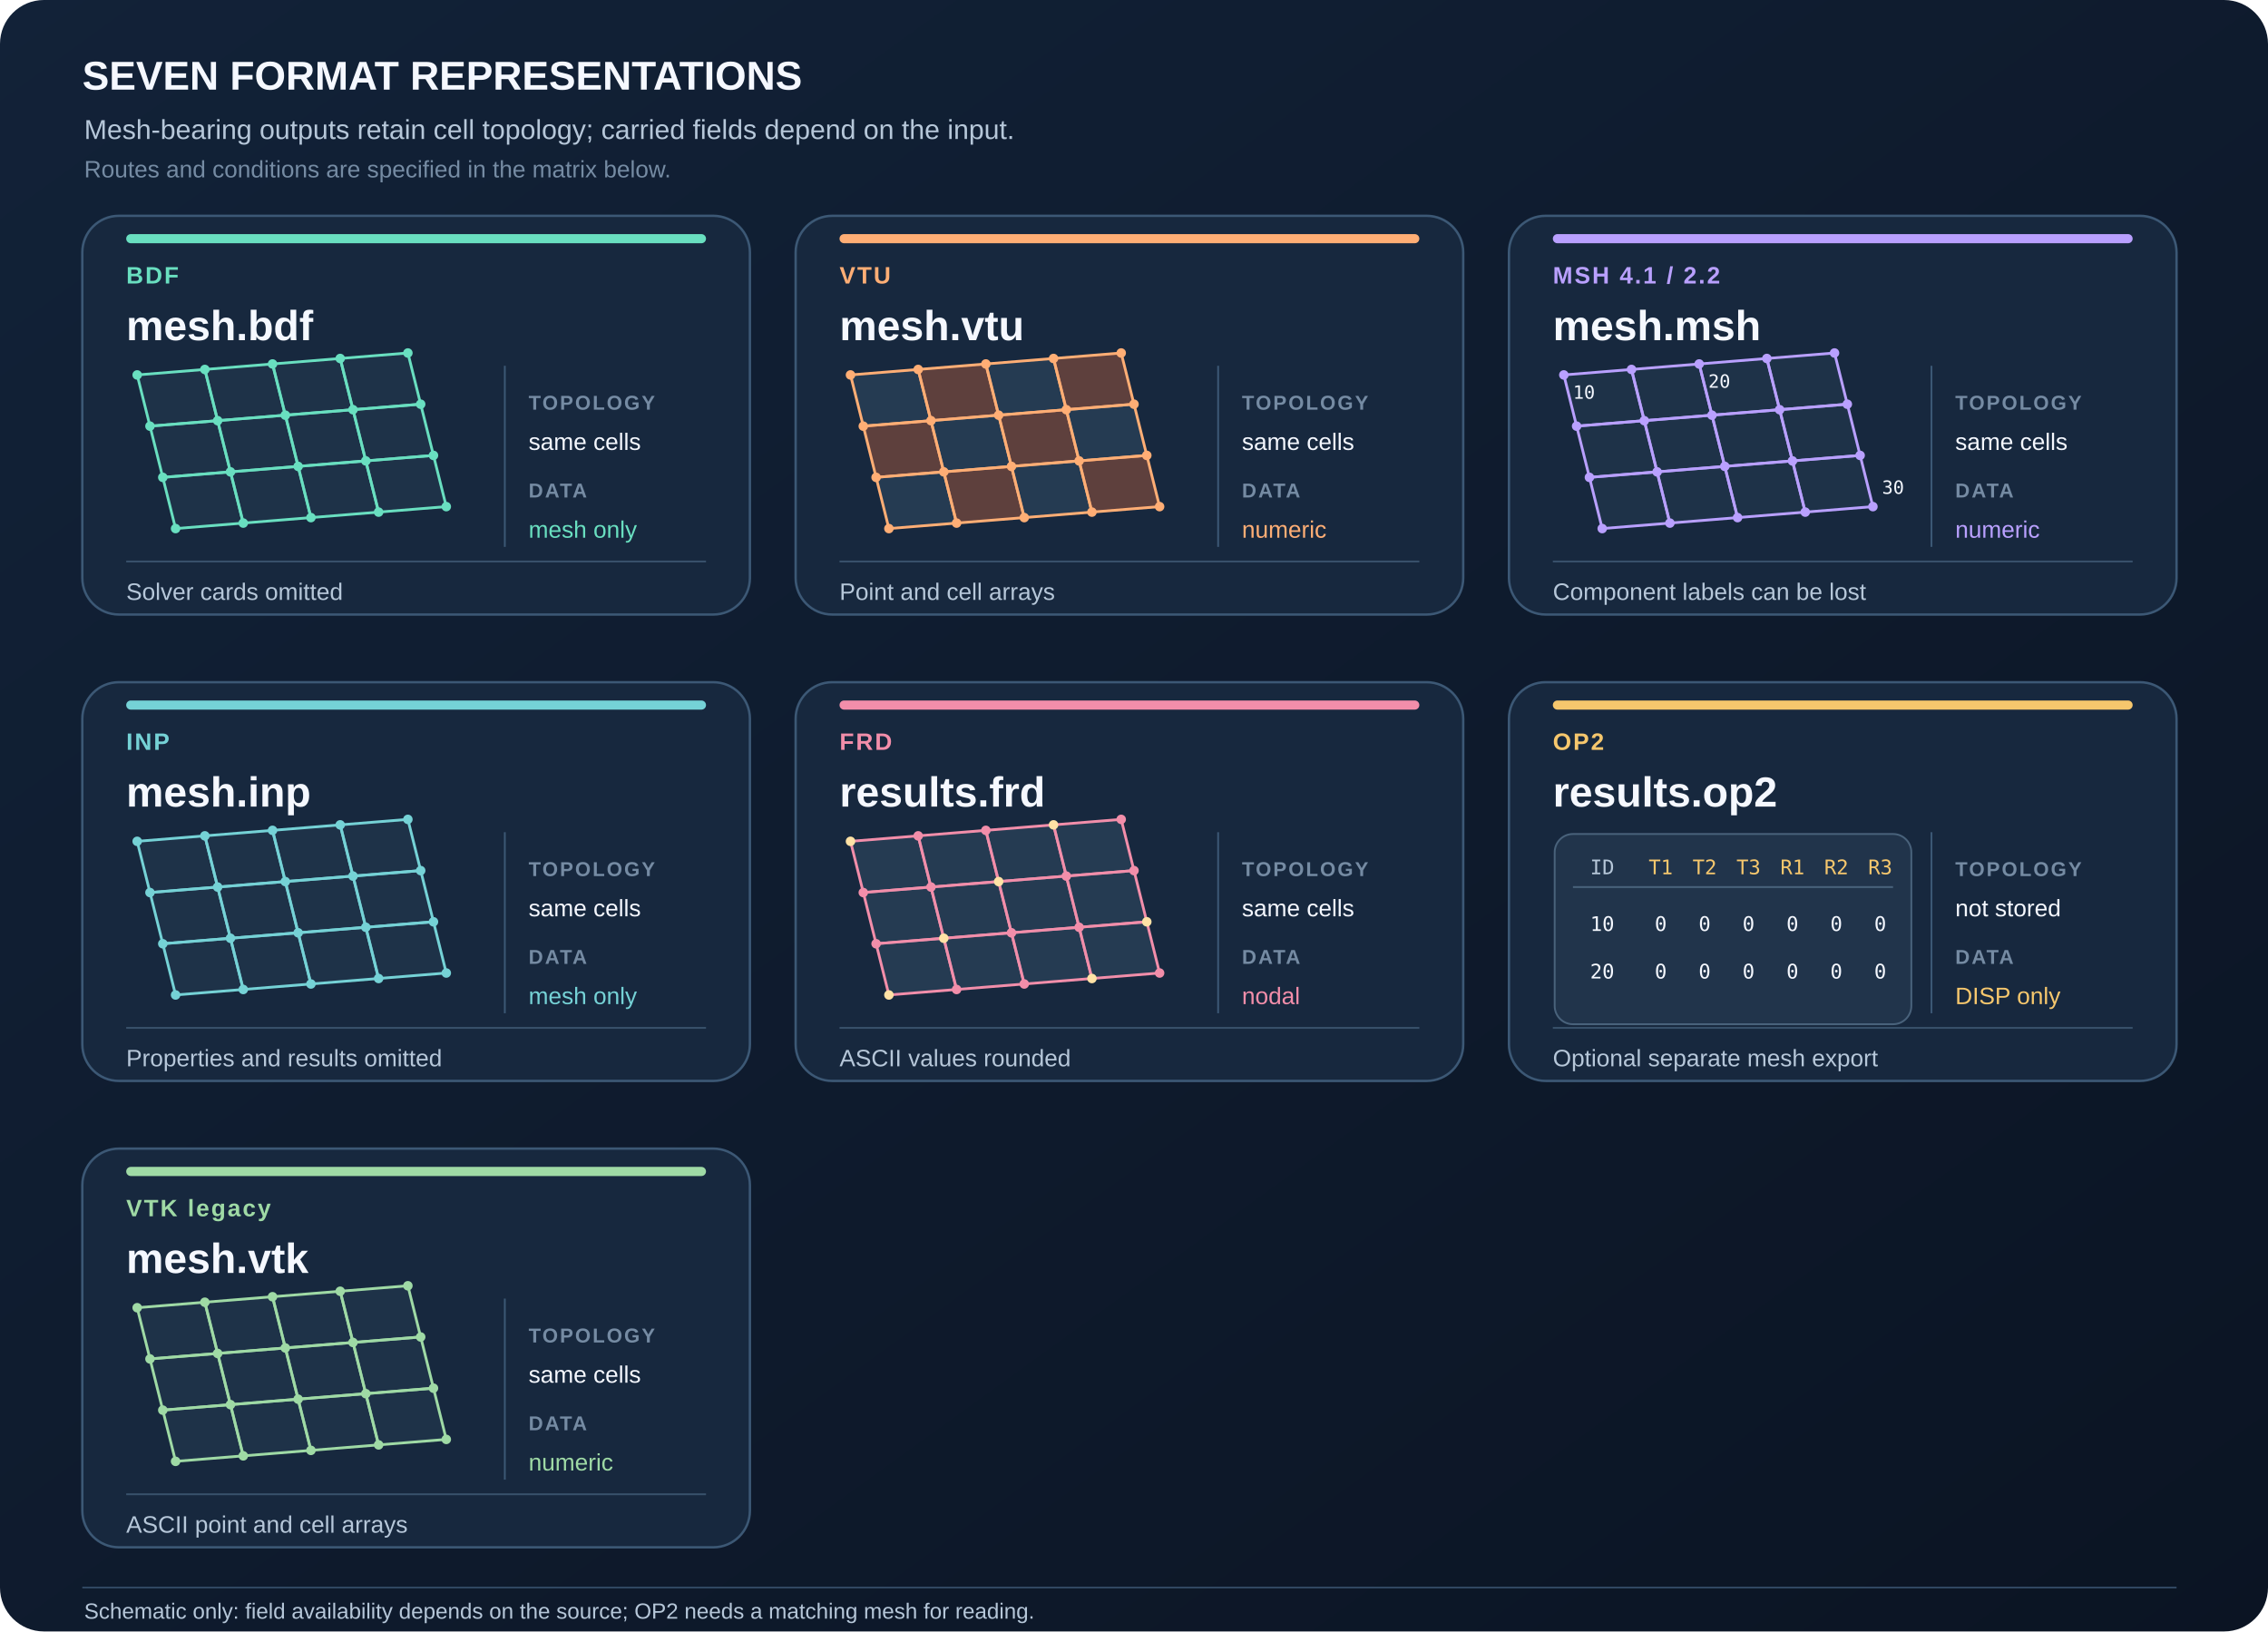
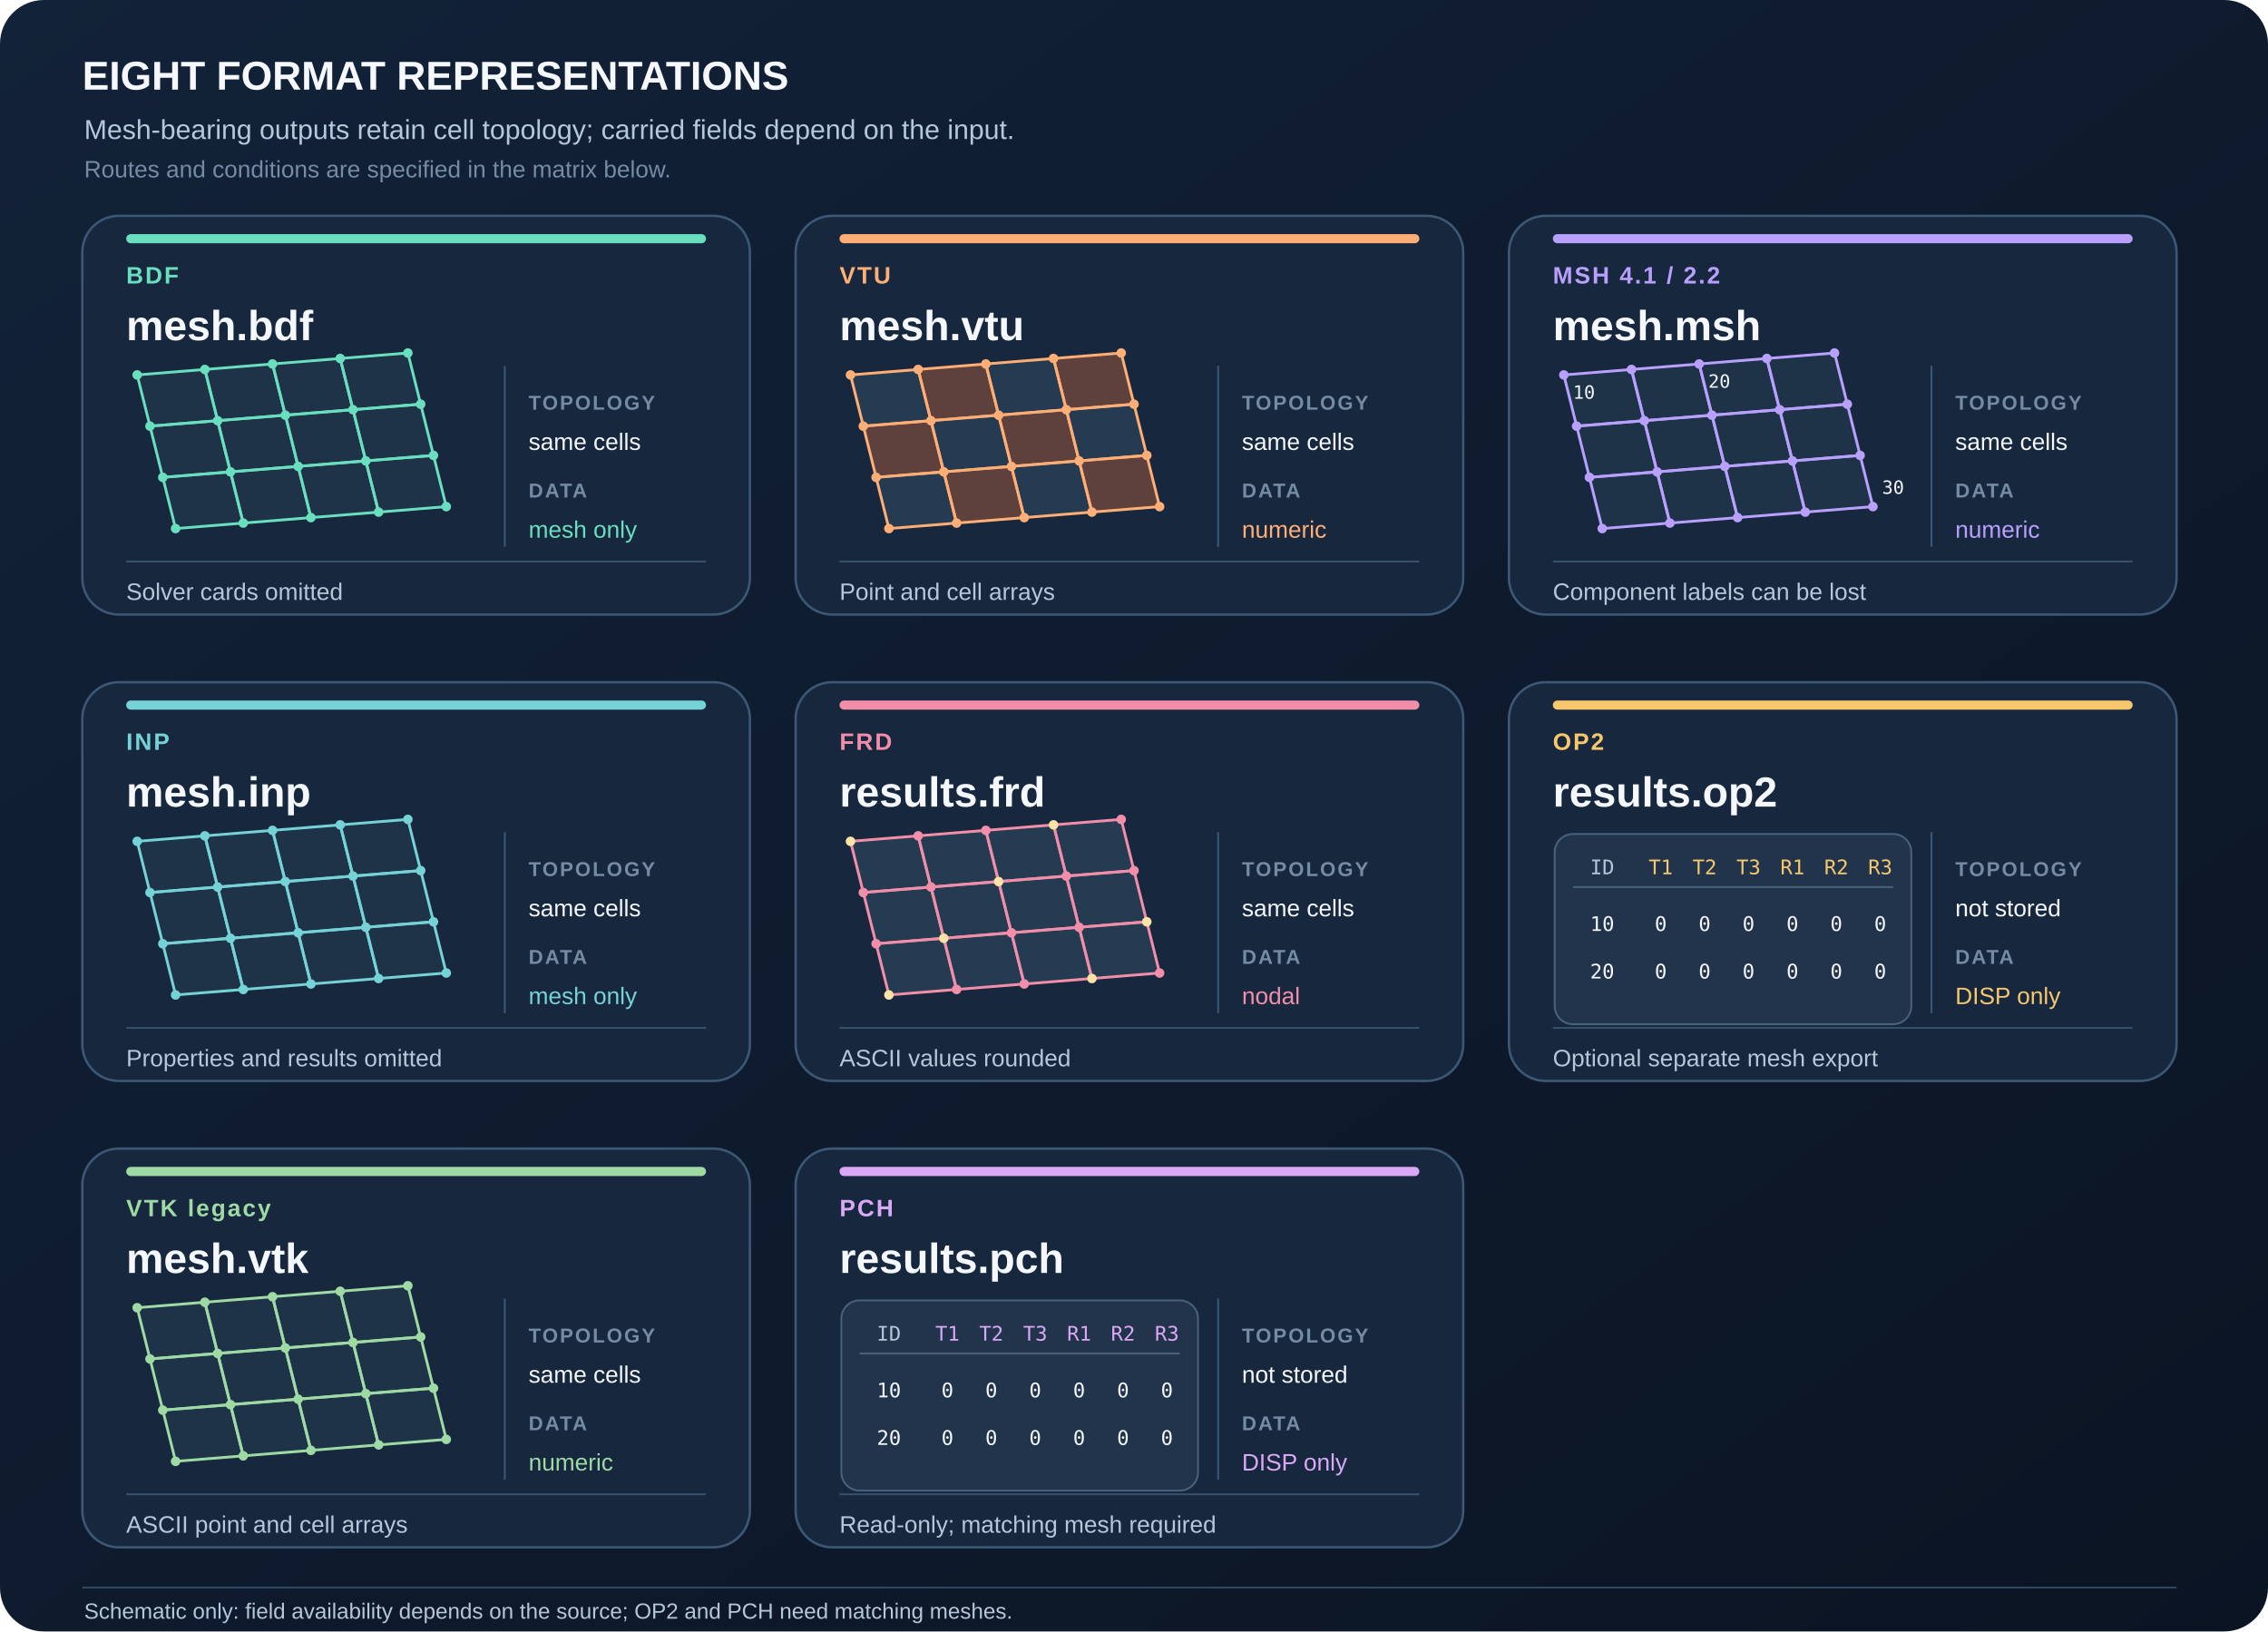
<svg xmlns="http://www.w3.org/2000/svg" width="1240" height="892" viewBox="0 0 1240 892" role="img" aria-labelledby="title description">
  <defs>
    <linearGradient id="background" x1="0" y1="0" x2="1" y2="1">
      <stop offset="0" stop-color="#122238" />
      <stop offset="1" stop-color="#0b1423" />
    </linearGradient>
  </defs>
  <rect width="1240" height="892" rx="24" fill="url(#background)" />
-   <text x="45" y="49" fill="#f5f8ff" font-family="Arial, Helvetica, sans-serif" font-size="22" font-weight="700" letter-spacing="0">SEVEN FORMAT REPRESENTATIONS</text>
+   <text x="45" y="49" fill="#f5f8ff" font-family="Arial, Helvetica, sans-serif" font-size="22" font-weight="700" letter-spacing="0">EIGHT FORMAT REPRESENTATIONS</text>
  <text x="46" y="76" fill="#b6c7d9" font-family="Arial, Helvetica, sans-serif" font-size="15" font-weight="400" letter-spacing="0">Mesh-bearing outputs retain cell topology; carried fields depend on the input.</text>
  <text x="46" y="97" fill="#758ba3" font-family="Arial, Helvetica, sans-serif" font-size="13" font-weight="400" letter-spacing="0">Routes and conditions are specified in the matrix below.</text>
  <rect x="45" y="118" width="365" height="218" rx="20" fill="#17283e" stroke="#3c5875" stroke-width="1.3" />
  <rect x="69" y="128" width="317" height="5" rx="2.5" fill="#69dfc0" />
  <text x="69" y="155" fill="#69dfc0" font-family="Arial, Helvetica, sans-serif" font-size="13" font-weight="700" letter-spacing="1">BDF</text>
  <text x="69" y="186" fill="#f5f8ff" font-family="Arial, Helvetica, sans-serif" font-size="23" font-weight="700" letter-spacing="0">mesh.bdf</text>
  <g aria-hidden="true">
    <polygon points="75,205 112,202 119,230 82,233" fill="#37546b" fill-opacity=".24" stroke="#69dfc0" stroke-width="1.5" stroke-linejoin="round" />
    <polygon points="112,202 149,199 156,227 119,230" fill="#37546b" fill-opacity=".24" stroke="#69dfc0" stroke-width="1.5" stroke-linejoin="round" />
    <polygon points="149,199 186,196 193,224 156,227" fill="#37546b" fill-opacity=".24" stroke="#69dfc0" stroke-width="1.5" stroke-linejoin="round" />
    <polygon points="186,196 223,193 230,221 193,224" fill="#37546b" fill-opacity=".24" stroke="#69dfc0" stroke-width="1.5" stroke-linejoin="round" />
    <polygon points="82,233 119,230 126,258 89,261" fill="#37546b" fill-opacity=".24" stroke="#69dfc0" stroke-width="1.5" stroke-linejoin="round" />
    <polygon points="119,230 156,227 163,255 126,258" fill="#37546b" fill-opacity=".24" stroke="#69dfc0" stroke-width="1.5" stroke-linejoin="round" />
    <polygon points="156,227 193,224 200,252 163,255" fill="#37546b" fill-opacity=".24" stroke="#69dfc0" stroke-width="1.5" stroke-linejoin="round" />
    <polygon points="193,224 230,221 237,249 200,252" fill="#37546b" fill-opacity=".24" stroke="#69dfc0" stroke-width="1.5" stroke-linejoin="round" />
    <polygon points="89,261 126,258 133,286 96,289" fill="#37546b" fill-opacity=".24" stroke="#69dfc0" stroke-width="1.5" stroke-linejoin="round" />
    <polygon points="126,258 163,255 170,283 133,286" fill="#37546b" fill-opacity=".24" stroke="#69dfc0" stroke-width="1.5" stroke-linejoin="round" />
    <polygon points="163,255 200,252 207,280 170,283" fill="#37546b" fill-opacity=".24" stroke="#69dfc0" stroke-width="1.5" stroke-linejoin="round" />
    <polygon points="200,252 237,249 244,277 207,280" fill="#37546b" fill-opacity=".24" stroke="#69dfc0" stroke-width="1.5" stroke-linejoin="round" />
    <circle cx="75" cy="205" r="2.6" fill="#69dfc0" />
    <circle cx="112" cy="202" r="2.6" fill="#69dfc0" />
    <circle cx="149" cy="199" r="2.6" fill="#69dfc0" />
    <circle cx="186" cy="196" r="2.6" fill="#69dfc0" />
    <circle cx="223" cy="193" r="2.6" fill="#69dfc0" />
    <circle cx="82" cy="233" r="2.6" fill="#69dfc0" />
    <circle cx="119" cy="230" r="2.6" fill="#69dfc0" />
    <circle cx="156" cy="227" r="2.6" fill="#69dfc0" />
    <circle cx="193" cy="224" r="2.6" fill="#69dfc0" />
    <circle cx="230" cy="221" r="2.6" fill="#69dfc0" />
    <circle cx="89" cy="261" r="2.6" fill="#69dfc0" />
    <circle cx="126" cy="258" r="2.6" fill="#69dfc0" />
    <circle cx="163" cy="255" r="2.6" fill="#69dfc0" />
    <circle cx="200" cy="252" r="2.6" fill="#69dfc0" />
    <circle cx="237" cy="249" r="2.6" fill="#69dfc0" />
    <circle cx="96" cy="289" r="2.6" fill="#69dfc0" />
    <circle cx="133" cy="286" r="2.6" fill="#69dfc0" />
    <circle cx="170" cy="283" r="2.6" fill="#69dfc0" />
    <circle cx="207" cy="280" r="2.6" fill="#69dfc0" />
    <circle cx="244" cy="277" r="2.6" fill="#69dfc0" />
  </g>
  <path d="M276 200V299" stroke="#3c5875" />
  <text x="289" y="224" fill="#758ba3" font-family="Arial, Helvetica, sans-serif" font-size="11" font-weight="700" letter-spacing="1">TOPOLOGY</text>
  <text x="289" y="246" fill="#f5f8ff" font-family="Arial, Helvetica, sans-serif" font-size="13" font-weight="400" letter-spacing="0">same cells</text>
  <text x="289" y="272" fill="#758ba3" font-family="Arial, Helvetica, sans-serif" font-size="11" font-weight="700" letter-spacing="1">DATA</text>
  <text x="289" y="294" fill="#69dfc0" font-family="Arial, Helvetica, sans-serif" font-size="13" font-weight="400" letter-spacing="0">mesh only</text>
  <path d="M69 307H386" stroke="#38516b" />
  <text x="69" y="328" fill="#b6c7d9" font-family="Arial, Helvetica, sans-serif" font-size="13" font-weight="400" letter-spacing="0">Solver cards omitted</text>
  <rect x="435" y="118" width="365" height="218" rx="20" fill="#17283e" stroke="#3c5875" stroke-width="1.3" />
  <rect x="459" y="128" width="317" height="5" rx="2.5" fill="#ffae75" />
  <text x="459" y="155" fill="#ffae75" font-family="Arial, Helvetica, sans-serif" font-size="13" font-weight="700" letter-spacing="1">VTU</text>
  <text x="459" y="186" fill="#f5f8ff" font-family="Arial, Helvetica, sans-serif" font-size="23" font-weight="700" letter-spacing="0">mesh.vtu</text>
  <g aria-hidden="true">
    <polygon points="465,205 502,202 509,230 472,233" fill="#37546b" fill-opacity=".45" stroke="#ffae75" stroke-width="1.5" stroke-linejoin="round" />
    <polygon points="502,202 539,199 546,227 509,230" fill="#b45e3d" fill-opacity=".45" stroke="#ffae75" stroke-width="1.5" stroke-linejoin="round" />
    <polygon points="539,199 576,196 583,224 546,227" fill="#37546b" fill-opacity=".45" stroke="#ffae75" stroke-width="1.5" stroke-linejoin="round" />
    <polygon points="576,196 613,193 620,221 583,224" fill="#b45e3d" fill-opacity=".45" stroke="#ffae75" stroke-width="1.5" stroke-linejoin="round" />
    <polygon points="472,233 509,230 516,258 479,261" fill="#b45e3d" fill-opacity=".45" stroke="#ffae75" stroke-width="1.5" stroke-linejoin="round" />
    <polygon points="509,230 546,227 553,255 516,258" fill="#37546b" fill-opacity=".45" stroke="#ffae75" stroke-width="1.5" stroke-linejoin="round" />
    <polygon points="546,227 583,224 590,252 553,255" fill="#b45e3d" fill-opacity=".45" stroke="#ffae75" stroke-width="1.5" stroke-linejoin="round" />
    <polygon points="583,224 620,221 627,249 590,252" fill="#37546b" fill-opacity=".45" stroke="#ffae75" stroke-width="1.5" stroke-linejoin="round" />
    <polygon points="479,261 516,258 523,286 486,289" fill="#37546b" fill-opacity=".45" stroke="#ffae75" stroke-width="1.5" stroke-linejoin="round" />
    <polygon points="516,258 553,255 560,283 523,286" fill="#b45e3d" fill-opacity=".45" stroke="#ffae75" stroke-width="1.5" stroke-linejoin="round" />
    <polygon points="553,255 590,252 597,280 560,283" fill="#37546b" fill-opacity=".45" stroke="#ffae75" stroke-width="1.5" stroke-linejoin="round" />
    <polygon points="590,252 627,249 634,277 597,280" fill="#b45e3d" fill-opacity=".45" stroke="#ffae75" stroke-width="1.5" stroke-linejoin="round" />
    <circle cx="465" cy="205" r="2.6" fill="#ffae75" />
    <circle cx="502" cy="202" r="2.6" fill="#ffae75" />
    <circle cx="539" cy="199" r="2.6" fill="#ffae75" />
    <circle cx="576" cy="196" r="2.6" fill="#ffae75" />
    <circle cx="613" cy="193" r="2.6" fill="#ffae75" />
    <circle cx="472" cy="233" r="2.6" fill="#ffae75" />
    <circle cx="509" cy="230" r="2.6" fill="#ffae75" />
    <circle cx="546" cy="227" r="2.6" fill="#ffae75" />
    <circle cx="583" cy="224" r="2.6" fill="#ffae75" />
    <circle cx="620" cy="221" r="2.6" fill="#ffae75" />
    <circle cx="479" cy="261" r="2.6" fill="#ffae75" />
    <circle cx="516" cy="258" r="2.6" fill="#ffae75" />
    <circle cx="553" cy="255" r="2.6" fill="#ffae75" />
    <circle cx="590" cy="252" r="2.6" fill="#ffae75" />
    <circle cx="627" cy="249" r="2.6" fill="#ffae75" />
    <circle cx="486" cy="289" r="2.6" fill="#ffae75" />
    <circle cx="523" cy="286" r="2.6" fill="#ffae75" />
    <circle cx="560" cy="283" r="2.6" fill="#ffae75" />
    <circle cx="597" cy="280" r="2.6" fill="#ffae75" />
    <circle cx="634" cy="277" r="2.6" fill="#ffae75" />
  </g>
  <path d="M666 200V299" stroke="#3c5875" />
  <text x="679" y="224" fill="#758ba3" font-family="Arial, Helvetica, sans-serif" font-size="11" font-weight="700" letter-spacing="1">TOPOLOGY</text>
  <text x="679" y="246" fill="#f5f8ff" font-family="Arial, Helvetica, sans-serif" font-size="13" font-weight="400" letter-spacing="0">same cells</text>
  <text x="679" y="272" fill="#758ba3" font-family="Arial, Helvetica, sans-serif" font-size="11" font-weight="700" letter-spacing="1">DATA</text>
  <text x="679" y="294" fill="#ffae75" font-family="Arial, Helvetica, sans-serif" font-size="13" font-weight="400" letter-spacing="0">numeric</text>
  <path d="M459 307H776" stroke="#38516b" />
  <text x="459" y="328" fill="#b6c7d9" font-family="Arial, Helvetica, sans-serif" font-size="13" font-weight="400" letter-spacing="0">Point and cell arrays</text>
  <rect x="825" y="118" width="365" height="218" rx="20" fill="#17283e" stroke="#3c5875" stroke-width="1.3" />
  <rect x="849" y="128" width="317" height="5" rx="2.5" fill="#b9a0ff" />
  <text x="849" y="155" fill="#b9a0ff" font-family="Arial, Helvetica, sans-serif" font-size="13" font-weight="700" letter-spacing="1">MSH 4.1 / 2.2</text>
  <text x="849" y="186" fill="#f5f8ff" font-family="Arial, Helvetica, sans-serif" font-size="23" font-weight="700" letter-spacing="0">mesh.msh</text>
  <g aria-hidden="true">
    <polygon points="855,205 892,202 899,230 862,233" fill="#37546b" fill-opacity=".24" stroke="#b9a0ff" stroke-width="1.5" stroke-linejoin="round" />
    <polygon points="892,202 929,199 936,227 899,230" fill="#37546b" fill-opacity=".24" stroke="#b9a0ff" stroke-width="1.5" stroke-linejoin="round" />
    <polygon points="929,199 966,196 973,224 936,227" fill="#37546b" fill-opacity=".24" stroke="#b9a0ff" stroke-width="1.5" stroke-linejoin="round" />
    <polygon points="966,196 1003,193 1010,221 973,224" fill="#37546b" fill-opacity=".24" stroke="#b9a0ff" stroke-width="1.5" stroke-linejoin="round" />
    <polygon points="862,233 899,230 906,258 869,261" fill="#37546b" fill-opacity=".24" stroke="#b9a0ff" stroke-width="1.5" stroke-linejoin="round" />
    <polygon points="899,230 936,227 943,255 906,258" fill="#37546b" fill-opacity=".24" stroke="#b9a0ff" stroke-width="1.5" stroke-linejoin="round" />
    <polygon points="936,227 973,224 980,252 943,255" fill="#37546b" fill-opacity=".24" stroke="#b9a0ff" stroke-width="1.5" stroke-linejoin="round" />
    <polygon points="973,224 1010,221 1017,249 980,252" fill="#37546b" fill-opacity=".24" stroke="#b9a0ff" stroke-width="1.5" stroke-linejoin="round" />
    <polygon points="869,261 906,258 913,286 876,289" fill="#37546b" fill-opacity=".24" stroke="#b9a0ff" stroke-width="1.5" stroke-linejoin="round" />
    <polygon points="906,258 943,255 950,283 913,286" fill="#37546b" fill-opacity=".24" stroke="#b9a0ff" stroke-width="1.5" stroke-linejoin="round" />
    <polygon points="943,255 980,252 987,280 950,283" fill="#37546b" fill-opacity=".24" stroke="#b9a0ff" stroke-width="1.5" stroke-linejoin="round" />
    <polygon points="980,252 1017,249 1024,277 987,280" fill="#37546b" fill-opacity=".24" stroke="#b9a0ff" stroke-width="1.5" stroke-linejoin="round" />
    <circle cx="855" cy="205" r="2.6" fill="#b9a0ff" />
    <circle cx="892" cy="202" r="2.6" fill="#b9a0ff" />
    <circle cx="929" cy="199" r="2.6" fill="#b9a0ff" />
    <circle cx="966" cy="196" r="2.6" fill="#b9a0ff" />
    <circle cx="1003" cy="193" r="2.6" fill="#b9a0ff" />
    <circle cx="862" cy="233" r="2.6" fill="#b9a0ff" />
    <circle cx="899" cy="230" r="2.6" fill="#b9a0ff" />
    <circle cx="936" cy="227" r="2.6" fill="#b9a0ff" />
    <circle cx="973" cy="224" r="2.6" fill="#b9a0ff" />
    <circle cx="1010" cy="221" r="2.6" fill="#b9a0ff" />
    <circle cx="869" cy="261" r="2.6" fill="#b9a0ff" />
    <circle cx="906" cy="258" r="2.6" fill="#b9a0ff" />
    <circle cx="943" cy="255" r="2.6" fill="#b9a0ff" />
    <circle cx="980" cy="252" r="2.6" fill="#b9a0ff" />
    <circle cx="1017" cy="249" r="2.6" fill="#b9a0ff" />
    <circle cx="876" cy="289" r="2.6" fill="#b9a0ff" />
    <circle cx="913" cy="286" r="2.6" fill="#b9a0ff" />
    <circle cx="950" cy="283" r="2.6" fill="#b9a0ff" />
    <circle cx="987" cy="280" r="2.6" fill="#b9a0ff" />
    <circle cx="1024" cy="277" r="2.6" fill="#b9a0ff" />
    <text x="860" y="218" fill="#f5f8ff" font-family="Menlo, Consolas, monospace" font-size="10" font-weight="400" letter-spacing="0">10</text>
    <text x="934" y="212" fill="#f5f8ff" font-family="Menlo, Consolas, monospace" font-size="10" font-weight="400" letter-spacing="0">20</text>
    <text x="1029" y="270" fill="#f5f8ff" font-family="Menlo, Consolas, monospace" font-size="10" font-weight="400" letter-spacing="0">30</text>
  </g>
  <path d="M1056 200V299" stroke="#3c5875" />
  <text x="1069" y="224" fill="#758ba3" font-family="Arial, Helvetica, sans-serif" font-size="11" font-weight="700" letter-spacing="1">TOPOLOGY</text>
  <text x="1069" y="246" fill="#f5f8ff" font-family="Arial, Helvetica, sans-serif" font-size="13" font-weight="400" letter-spacing="0">same cells</text>
  <text x="1069" y="272" fill="#758ba3" font-family="Arial, Helvetica, sans-serif" font-size="11" font-weight="700" letter-spacing="1">DATA</text>
  <text x="1069" y="294" fill="#b9a0ff" font-family="Arial, Helvetica, sans-serif" font-size="13" font-weight="400" letter-spacing="0">numeric</text>
  <path d="M849 307H1166" stroke="#38516b" />
  <text x="849" y="328" fill="#b6c7d9" font-family="Arial, Helvetica, sans-serif" font-size="13" font-weight="400" letter-spacing="0">Component labels can be lost</text>
  <rect x="45" y="373" width="365" height="218" rx="20" fill="#17283e" stroke="#3c5875" stroke-width="1.3" />
  <rect x="69" y="383" width="317" height="5" rx="2.5" fill="#75d2d6" />
  <text x="69" y="410" fill="#75d2d6" font-family="Arial, Helvetica, sans-serif" font-size="13" font-weight="700" letter-spacing="1">INP</text>
  <text x="69" y="441" fill="#f5f8ff" font-family="Arial, Helvetica, sans-serif" font-size="23" font-weight="700" letter-spacing="0">mesh.inp</text>
  <g aria-hidden="true">
    <polygon points="75,460 112,457 119,485 82,488" fill="#37546b" fill-opacity=".24" stroke="#75d2d6" stroke-width="1.5" stroke-linejoin="round" />
    <polygon points="112,457 149,454 156,482 119,485" fill="#37546b" fill-opacity=".24" stroke="#75d2d6" stroke-width="1.5" stroke-linejoin="round" />
    <polygon points="149,454 186,451 193,479 156,482" fill="#37546b" fill-opacity=".24" stroke="#75d2d6" stroke-width="1.5" stroke-linejoin="round" />
    <polygon points="186,451 223,448 230,476 193,479" fill="#37546b" fill-opacity=".24" stroke="#75d2d6" stroke-width="1.5" stroke-linejoin="round" />
    <polygon points="82,488 119,485 126,513 89,516" fill="#37546b" fill-opacity=".24" stroke="#75d2d6" stroke-width="1.5" stroke-linejoin="round" />
    <polygon points="119,485 156,482 163,510 126,513" fill="#37546b" fill-opacity=".24" stroke="#75d2d6" stroke-width="1.5" stroke-linejoin="round" />
    <polygon points="156,482 193,479 200,507 163,510" fill="#37546b" fill-opacity=".24" stroke="#75d2d6" stroke-width="1.5" stroke-linejoin="round" />
    <polygon points="193,479 230,476 237,504 200,507" fill="#37546b" fill-opacity=".24" stroke="#75d2d6" stroke-width="1.5" stroke-linejoin="round" />
    <polygon points="89,516 126,513 133,541 96,544" fill="#37546b" fill-opacity=".24" stroke="#75d2d6" stroke-width="1.5" stroke-linejoin="round" />
    <polygon points="126,513 163,510 170,538 133,541" fill="#37546b" fill-opacity=".24" stroke="#75d2d6" stroke-width="1.5" stroke-linejoin="round" />
    <polygon points="163,510 200,507 207,535 170,538" fill="#37546b" fill-opacity=".24" stroke="#75d2d6" stroke-width="1.5" stroke-linejoin="round" />
    <polygon points="200,507 237,504 244,532 207,535" fill="#37546b" fill-opacity=".24" stroke="#75d2d6" stroke-width="1.5" stroke-linejoin="round" />
    <circle cx="75" cy="460" r="2.6" fill="#75d2d6" />
    <circle cx="112" cy="457" r="2.6" fill="#75d2d6" />
    <circle cx="149" cy="454" r="2.6" fill="#75d2d6" />
    <circle cx="186" cy="451" r="2.6" fill="#75d2d6" />
    <circle cx="223" cy="448" r="2.6" fill="#75d2d6" />
    <circle cx="82" cy="488" r="2.6" fill="#75d2d6" />
    <circle cx="119" cy="485" r="2.6" fill="#75d2d6" />
    <circle cx="156" cy="482" r="2.6" fill="#75d2d6" />
    <circle cx="193" cy="479" r="2.6" fill="#75d2d6" />
    <circle cx="230" cy="476" r="2.6" fill="#75d2d6" />
    <circle cx="89" cy="516" r="2.6" fill="#75d2d6" />
    <circle cx="126" cy="513" r="2.6" fill="#75d2d6" />
    <circle cx="163" cy="510" r="2.6" fill="#75d2d6" />
    <circle cx="200" cy="507" r="2.6" fill="#75d2d6" />
    <circle cx="237" cy="504" r="2.6" fill="#75d2d6" />
    <circle cx="96" cy="544" r="2.6" fill="#75d2d6" />
    <circle cx="133" cy="541" r="2.6" fill="#75d2d6" />
    <circle cx="170" cy="538" r="2.6" fill="#75d2d6" />
    <circle cx="207" cy="535" r="2.6" fill="#75d2d6" />
    <circle cx="244" cy="532" r="2.6" fill="#75d2d6" />
  </g>
  <path d="M276 455V554" stroke="#3c5875" />
  <text x="289" y="479" fill="#758ba3" font-family="Arial, Helvetica, sans-serif" font-size="11" font-weight="700" letter-spacing="1">TOPOLOGY</text>
  <text x="289" y="501" fill="#f5f8ff" font-family="Arial, Helvetica, sans-serif" font-size="13" font-weight="400" letter-spacing="0">same cells</text>
  <text x="289" y="527" fill="#758ba3" font-family="Arial, Helvetica, sans-serif" font-size="11" font-weight="700" letter-spacing="1">DATA</text>
  <text x="289" y="549" fill="#75d2d6" font-family="Arial, Helvetica, sans-serif" font-size="13" font-weight="400" letter-spacing="0">mesh only</text>
  <path d="M69 562H386" stroke="#38516b" />
  <text x="69" y="583" fill="#b6c7d9" font-family="Arial, Helvetica, sans-serif" font-size="13" font-weight="400" letter-spacing="0">Properties and results omitted</text>
  <rect x="435" y="373" width="365" height="218" rx="20" fill="#17283e" stroke="#3c5875" stroke-width="1.3" />
  <rect x="459" y="383" width="317" height="5" rx="2.5" fill="#f28eaa" />
  <text x="459" y="410" fill="#f28eaa" font-family="Arial, Helvetica, sans-serif" font-size="13" font-weight="700" letter-spacing="1">FRD</text>
  <text x="459" y="441" fill="#f5f8ff" font-family="Arial, Helvetica, sans-serif" font-size="23" font-weight="700" letter-spacing="0">results.frd</text>
  <g aria-hidden="true">
    <polygon points="465,460 502,457 509,485 472,488" fill="#37546b" fill-opacity=".45" stroke="#f28eaa" stroke-width="1.5" stroke-linejoin="round" />
    <polygon points="502,457 539,454 546,482 509,485" fill="#37546b" fill-opacity=".45" stroke="#f28eaa" stroke-width="1.5" stroke-linejoin="round" />
    <polygon points="539,454 576,451 583,479 546,482" fill="#37546b" fill-opacity=".45" stroke="#f28eaa" stroke-width="1.5" stroke-linejoin="round" />
    <polygon points="576,451 613,448 620,476 583,479" fill="#37546b" fill-opacity=".45" stroke="#f28eaa" stroke-width="1.5" stroke-linejoin="round" />
    <polygon points="472,488 509,485 516,513 479,516" fill="#37546b" fill-opacity=".45" stroke="#f28eaa" stroke-width="1.5" stroke-linejoin="round" />
    <polygon points="509,485 546,482 553,510 516,513" fill="#37546b" fill-opacity=".45" stroke="#f28eaa" stroke-width="1.5" stroke-linejoin="round" />
    <polygon points="546,482 583,479 590,507 553,510" fill="#37546b" fill-opacity=".45" stroke="#f28eaa" stroke-width="1.5" stroke-linejoin="round" />
    <polygon points="583,479 620,476 627,504 590,507" fill="#37546b" fill-opacity=".45" stroke="#f28eaa" stroke-width="1.5" stroke-linejoin="round" />
    <polygon points="479,516 516,513 523,541 486,544" fill="#37546b" fill-opacity=".45" stroke="#f28eaa" stroke-width="1.5" stroke-linejoin="round" />
    <polygon points="516,513 553,510 560,538 523,541" fill="#37546b" fill-opacity=".45" stroke="#f28eaa" stroke-width="1.5" stroke-linejoin="round" />
    <polygon points="553,510 590,507 597,535 560,538" fill="#37546b" fill-opacity=".45" stroke="#f28eaa" stroke-width="1.5" stroke-linejoin="round" />
    <polygon points="590,507 627,504 634,532 597,535" fill="#37546b" fill-opacity=".45" stroke="#f28eaa" stroke-width="1.5" stroke-linejoin="round" />
    <circle cx="465" cy="460" r="2.6" fill="#ffe2a5" />
    <circle cx="502" cy="457" r="2.6" fill="#f28eaa" />
    <circle cx="539" cy="454" r="2.6" fill="#f28eaa" />
    <circle cx="576" cy="451" r="2.6" fill="#ffe2a5" />
    <circle cx="613" cy="448" r="2.6" fill="#f28eaa" />
    <circle cx="472" cy="488" r="2.6" fill="#f28eaa" />
    <circle cx="509" cy="485" r="2.6" fill="#f28eaa" />
    <circle cx="546" cy="482" r="2.6" fill="#ffe2a5" />
    <circle cx="583" cy="479" r="2.6" fill="#f28eaa" />
    <circle cx="620" cy="476" r="2.6" fill="#f28eaa" />
    <circle cx="479" cy="516" r="2.6" fill="#f28eaa" />
    <circle cx="516" cy="513" r="2.6" fill="#ffe2a5" />
    <circle cx="553" cy="510" r="2.6" fill="#f28eaa" />
    <circle cx="590" cy="507" r="2.6" fill="#f28eaa" />
    <circle cx="627" cy="504" r="2.6" fill="#ffe2a5" />
    <circle cx="486" cy="544" r="2.6" fill="#ffe2a5" />
    <circle cx="523" cy="541" r="2.6" fill="#f28eaa" />
    <circle cx="560" cy="538" r="2.6" fill="#f28eaa" />
    <circle cx="597" cy="535" r="2.6" fill="#ffe2a5" />
    <circle cx="634" cy="532" r="2.6" fill="#f28eaa" />
  </g>
  <path d="M666 455V554" stroke="#3c5875" />
  <text x="679" y="479" fill="#758ba3" font-family="Arial, Helvetica, sans-serif" font-size="11" font-weight="700" letter-spacing="1">TOPOLOGY</text>
  <text x="679" y="501" fill="#f5f8ff" font-family="Arial, Helvetica, sans-serif" font-size="13" font-weight="400" letter-spacing="0">same cells</text>
  <text x="679" y="527" fill="#758ba3" font-family="Arial, Helvetica, sans-serif" font-size="11" font-weight="700" letter-spacing="1">DATA</text>
  <text x="679" y="549" fill="#f28eaa" font-family="Arial, Helvetica, sans-serif" font-size="13" font-weight="400" letter-spacing="0">nodal</text>
  <path d="M459 562H776" stroke="#38516b" />
  <text x="459" y="583" fill="#b6c7d9" font-family="Arial, Helvetica, sans-serif" font-size="13" font-weight="400" letter-spacing="0">ASCII values rounded</text>
  <rect x="825" y="373" width="365" height="218" rx="20" fill="#17283e" stroke="#3c5875" stroke-width="1.3" />
  <rect x="849" y="383" width="317" height="5" rx="2.5" fill="#f6c76d" />
  <text x="849" y="410" fill="#f6c76d" font-family="Arial, Helvetica, sans-serif" font-size="13" font-weight="700" letter-spacing="1">OP2</text>
  <text x="849" y="441" fill="#f5f8ff" font-family="Arial, Helvetica, sans-serif" font-size="23" font-weight="700" letter-spacing="0">results.op2</text>
  <rect x="850" y="456" width="195" height="104" rx="10" fill="#21344b" stroke="#49627b" />
  <g font-family="Menlo, Consolas, monospace" font-size="11" text-anchor="middle">
    <text x="876" y="478" fill="#b6c7d9">ID</text>
    <g fill="#f6c76d">
      <text x="908" y="478">T1</text>
      <text x="932" y="478">T2</text>
      <text x="956" y="478">T3</text>
      <text x="980" y="478">R1</text>
      <text x="1004" y="478">R2</text>
      <text x="1028" y="478">R3</text>
    </g>
    <path d="M860 485H1035" stroke="#49627b" />
    <g fill="#f5f8ff">
      <text x="876" y="509">10</text>
      <text x="908" y="509">0</text>
      <text x="932" y="509">0</text>
      <text x="956" y="509">0</text>
      <text x="980" y="509">0</text>
      <text x="1004" y="509">0</text>
      <text x="1028" y="509">0</text>
      <text x="876" y="535">20</text>
      <text x="908" y="535">0</text>
      <text x="932" y="535">0</text>
      <text x="956" y="535">0</text>
      <text x="980" y="535">0</text>
      <text x="1004" y="535">0</text>
      <text x="1028" y="535">0</text>
    </g>
  </g>
  <path d="M1056 455V554" stroke="#3c5875" />
  <text x="1069" y="479" fill="#758ba3" font-family="Arial, Helvetica, sans-serif" font-size="11" font-weight="700" letter-spacing="1">TOPOLOGY</text>
  <text x="1069" y="501" fill="#f5f8ff" font-family="Arial, Helvetica, sans-serif" font-size="13" font-weight="400" letter-spacing="0">not stored</text>
  <text x="1069" y="527" fill="#758ba3" font-family="Arial, Helvetica, sans-serif" font-size="11" font-weight="700" letter-spacing="1">DATA</text>
  <text x="1069" y="549" fill="#f6c76d" font-family="Arial, Helvetica, sans-serif" font-size="13" font-weight="400" letter-spacing="0">DISP only</text>
  <path d="M849 562H1166" stroke="#38516b" />
  <text x="849" y="583" fill="#b6c7d9" font-family="Arial, Helvetica, sans-serif" font-size="13" font-weight="400" letter-spacing="0">Optional separate mesh export</text>
  <rect x="45" y="628" width="365" height="218" rx="20" fill="#17283e" stroke="#3c5875" stroke-width="1.3" />
  <rect x="69" y="638" width="317" height="5" rx="2.5" fill="#9fdaa5" />
  <text x="69" y="665" fill="#9fdaa5" font-family="Arial, Helvetica, sans-serif" font-size="13" font-weight="700" letter-spacing="1">VTK legacy</text>
  <text x="69" y="696" fill="#f5f8ff" font-family="Arial, Helvetica, sans-serif" font-size="23" font-weight="700" letter-spacing="0">mesh.vtk</text>
  <g aria-hidden="true">
    <polygon points="75,715 112,712 119,740 82,743" fill="#37546b" fill-opacity=".24" stroke="#9fdaa5" stroke-width="1.5" stroke-linejoin="round" />
    <polygon points="112,712 149,709 156,737 119,740" fill="#37546b" fill-opacity=".24" stroke="#9fdaa5" stroke-width="1.5" stroke-linejoin="round" />
    <polygon points="149,709 186,706 193,734 156,737" fill="#37546b" fill-opacity=".24" stroke="#9fdaa5" stroke-width="1.5" stroke-linejoin="round" />
    <polygon points="186,706 223,703 230,731 193,734" fill="#37546b" fill-opacity=".24" stroke="#9fdaa5" stroke-width="1.5" stroke-linejoin="round" />
    <polygon points="82,743 119,740 126,768 89,771" fill="#37546b" fill-opacity=".24" stroke="#9fdaa5" stroke-width="1.5" stroke-linejoin="round" />
    <polygon points="119,740 156,737 163,765 126,768" fill="#37546b" fill-opacity=".24" stroke="#9fdaa5" stroke-width="1.5" stroke-linejoin="round" />
    <polygon points="156,737 193,734 200,762 163,765" fill="#37546b" fill-opacity=".24" stroke="#9fdaa5" stroke-width="1.5" stroke-linejoin="round" />
    <polygon points="193,734 230,731 237,759 200,762" fill="#37546b" fill-opacity=".24" stroke="#9fdaa5" stroke-width="1.5" stroke-linejoin="round" />
    <polygon points="89,771 126,768 133,796 96,799" fill="#37546b" fill-opacity=".24" stroke="#9fdaa5" stroke-width="1.5" stroke-linejoin="round" />
    <polygon points="126,768 163,765 170,793 133,796" fill="#37546b" fill-opacity=".24" stroke="#9fdaa5" stroke-width="1.5" stroke-linejoin="round" />
    <polygon points="163,765 200,762 207,790 170,793" fill="#37546b" fill-opacity=".24" stroke="#9fdaa5" stroke-width="1.5" stroke-linejoin="round" />
    <polygon points="200,762 237,759 244,787 207,790" fill="#37546b" fill-opacity=".24" stroke="#9fdaa5" stroke-width="1.5" stroke-linejoin="round" />
    <circle cx="75" cy="715" r="2.6" fill="#9fdaa5" />
    <circle cx="112" cy="712" r="2.6" fill="#9fdaa5" />
    <circle cx="149" cy="709" r="2.6" fill="#9fdaa5" />
    <circle cx="186" cy="706" r="2.6" fill="#9fdaa5" />
    <circle cx="223" cy="703" r="2.6" fill="#9fdaa5" />
    <circle cx="82" cy="743" r="2.6" fill="#9fdaa5" />
    <circle cx="119" cy="740" r="2.6" fill="#9fdaa5" />
    <circle cx="156" cy="737" r="2.6" fill="#9fdaa5" />
    <circle cx="193" cy="734" r="2.6" fill="#9fdaa5" />
    <circle cx="230" cy="731" r="2.6" fill="#9fdaa5" />
    <circle cx="89" cy="771" r="2.6" fill="#9fdaa5" />
    <circle cx="126" cy="768" r="2.6" fill="#9fdaa5" />
    <circle cx="163" cy="765" r="2.6" fill="#9fdaa5" />
    <circle cx="200" cy="762" r="2.6" fill="#9fdaa5" />
    <circle cx="237" cy="759" r="2.6" fill="#9fdaa5" />
    <circle cx="96" cy="799" r="2.6" fill="#9fdaa5" />
    <circle cx="133" cy="796" r="2.6" fill="#9fdaa5" />
    <circle cx="170" cy="793" r="2.6" fill="#9fdaa5" />
    <circle cx="207" cy="790" r="2.6" fill="#9fdaa5" />
    <circle cx="244" cy="787" r="2.6" fill="#9fdaa5" />
  </g>
  <path d="M276 710V809" stroke="#3c5875" />
  <text x="289" y="734" fill="#758ba3" font-family="Arial, Helvetica, sans-serif" font-size="11" font-weight="700" letter-spacing="1">TOPOLOGY</text>
  <text x="289" y="756" fill="#f5f8ff" font-family="Arial, Helvetica, sans-serif" font-size="13" font-weight="400" letter-spacing="0">same cells</text>
  <text x="289" y="782" fill="#758ba3" font-family="Arial, Helvetica, sans-serif" font-size="11" font-weight="700" letter-spacing="1">DATA</text>
  <text x="289" y="804" fill="#9fdaa5" font-family="Arial, Helvetica, sans-serif" font-size="13" font-weight="400" letter-spacing="0">numeric</text>
  <path d="M69 817H386" stroke="#38516b" />
  <text x="69" y="838" fill="#b6c7d9" font-family="Arial, Helvetica, sans-serif" font-size="13" font-weight="400" letter-spacing="0">ASCII point and cell arrays</text>
+   <rect x="435" y="628" width="365" height="218" rx="20" fill="#17283e" stroke="#3c5875" stroke-width="1.3" />
+   <rect x="459" y="638" width="317" height="5" rx="2.5" fill="#daa8f5" />
+   <text x="459" y="665" fill="#daa8f5" font-family="Arial, Helvetica, sans-serif" font-size="13" font-weight="700" letter-spacing="1">PCH</text>
+   <text x="459" y="696" fill="#f5f8ff" font-family="Arial, Helvetica, sans-serif" font-size="23" font-weight="700" letter-spacing="0">results.pch</text>
+   <rect x="460" y="711" width="195" height="104" rx="10" fill="#21344b" stroke="#49627b" />
+   <g font-family="Menlo, Consolas, monospace" font-size="11" text-anchor="middle">
+     <text x="486" y="733" fill="#b6c7d9">ID</text>
+     <g fill="#daa8f5">
+       <text x="518" y="733">T1</text>
+       <text x="542" y="733">T2</text>
+       <text x="566" y="733">T3</text>
+       <text x="590" y="733">R1</text>
+       <text x="614" y="733">R2</text>
+       <text x="638" y="733">R3</text>
+     </g>
+     <path d="M470 740H645" stroke="#49627b" />
+     <g fill="#f5f8ff">
+       <text x="486" y="764">10</text>
+       <text x="518" y="764">0</text>
+       <text x="542" y="764">0</text>
+       <text x="566" y="764">0</text>
+       <text x="590" y="764">0</text>
+       <text x="614" y="764">0</text>
+       <text x="638" y="764">0</text>
+       <text x="486" y="790">20</text>
+       <text x="518" y="790">0</text>
+       <text x="542" y="790">0</text>
+       <text x="566" y="790">0</text>
+       <text x="590" y="790">0</text>
+       <text x="614" y="790">0</text>
+       <text x="638" y="790">0</text>
+     </g>
+   </g>
+   <path d="M666 710V809" stroke="#3c5875" />
+   <text x="679" y="734" fill="#758ba3" font-family="Arial, Helvetica, sans-serif" font-size="11" font-weight="700" letter-spacing="1">TOPOLOGY</text>
+   <text x="679" y="756" fill="#f5f8ff" font-family="Arial, Helvetica, sans-serif" font-size="13" font-weight="400" letter-spacing="0">not stored</text>
+   <text x="679" y="782" fill="#758ba3" font-family="Arial, Helvetica, sans-serif" font-size="11" font-weight="700" letter-spacing="1">DATA</text>
+   <text x="679" y="804" fill="#daa8f5" font-family="Arial, Helvetica, sans-serif" font-size="13" font-weight="400" letter-spacing="0">DISP only</text>
+   <path d="M459 817H776" stroke="#38516b" />
+   <text x="459" y="838" fill="#b6c7d9" font-family="Arial, Helvetica, sans-serif" font-size="13" font-weight="400" letter-spacing="0">Read-only; matching mesh required</text>
  <path d="M45 868H1190" stroke="#304761" />
-   <text x="46" y="885" fill="#b6c7d9" font-family="Arial, Helvetica, sans-serif" font-size="12" font-weight="400" letter-spacing="0">Schematic only: field availability depends on the source; OP2 needs a matching mesh for reading.</text>
+   <text x="46" y="885" fill="#b6c7d9" font-family="Arial, Helvetica, sans-serif" font-size="12" font-weight="400" letter-spacing="0">Schematic only: field availability depends on the source; OP2 and PCH need matching meshes.</text>
</svg>
